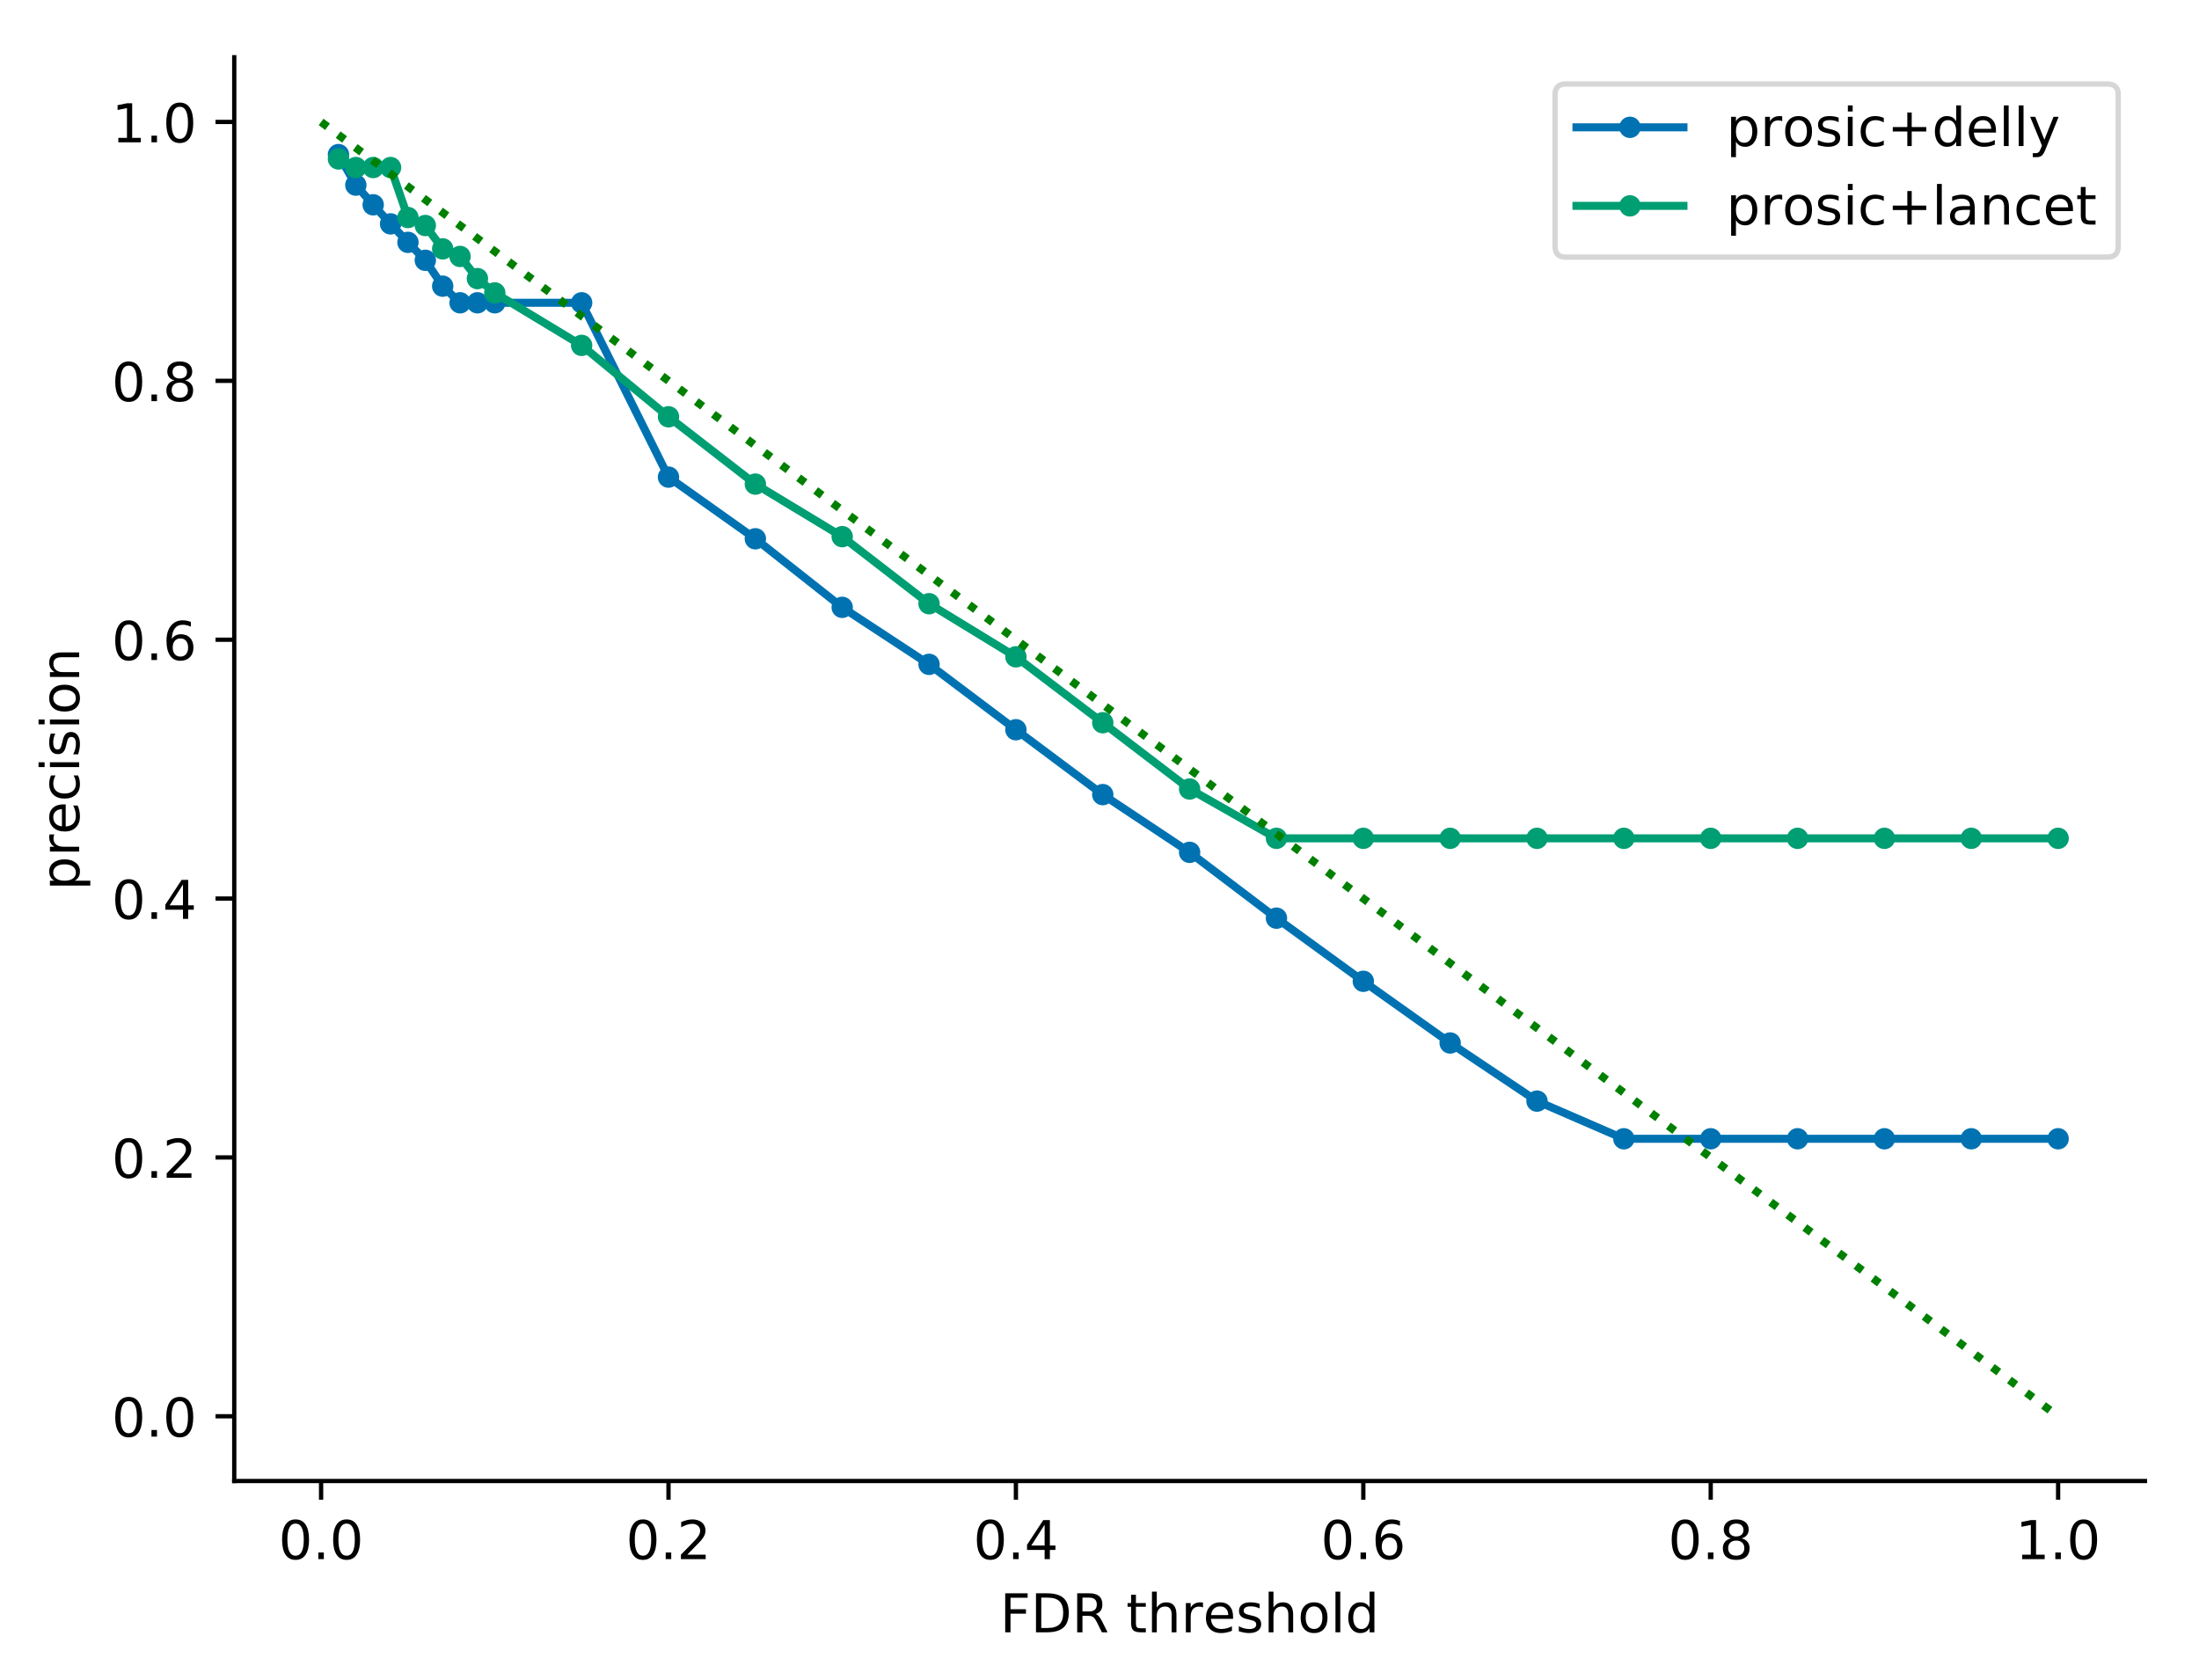
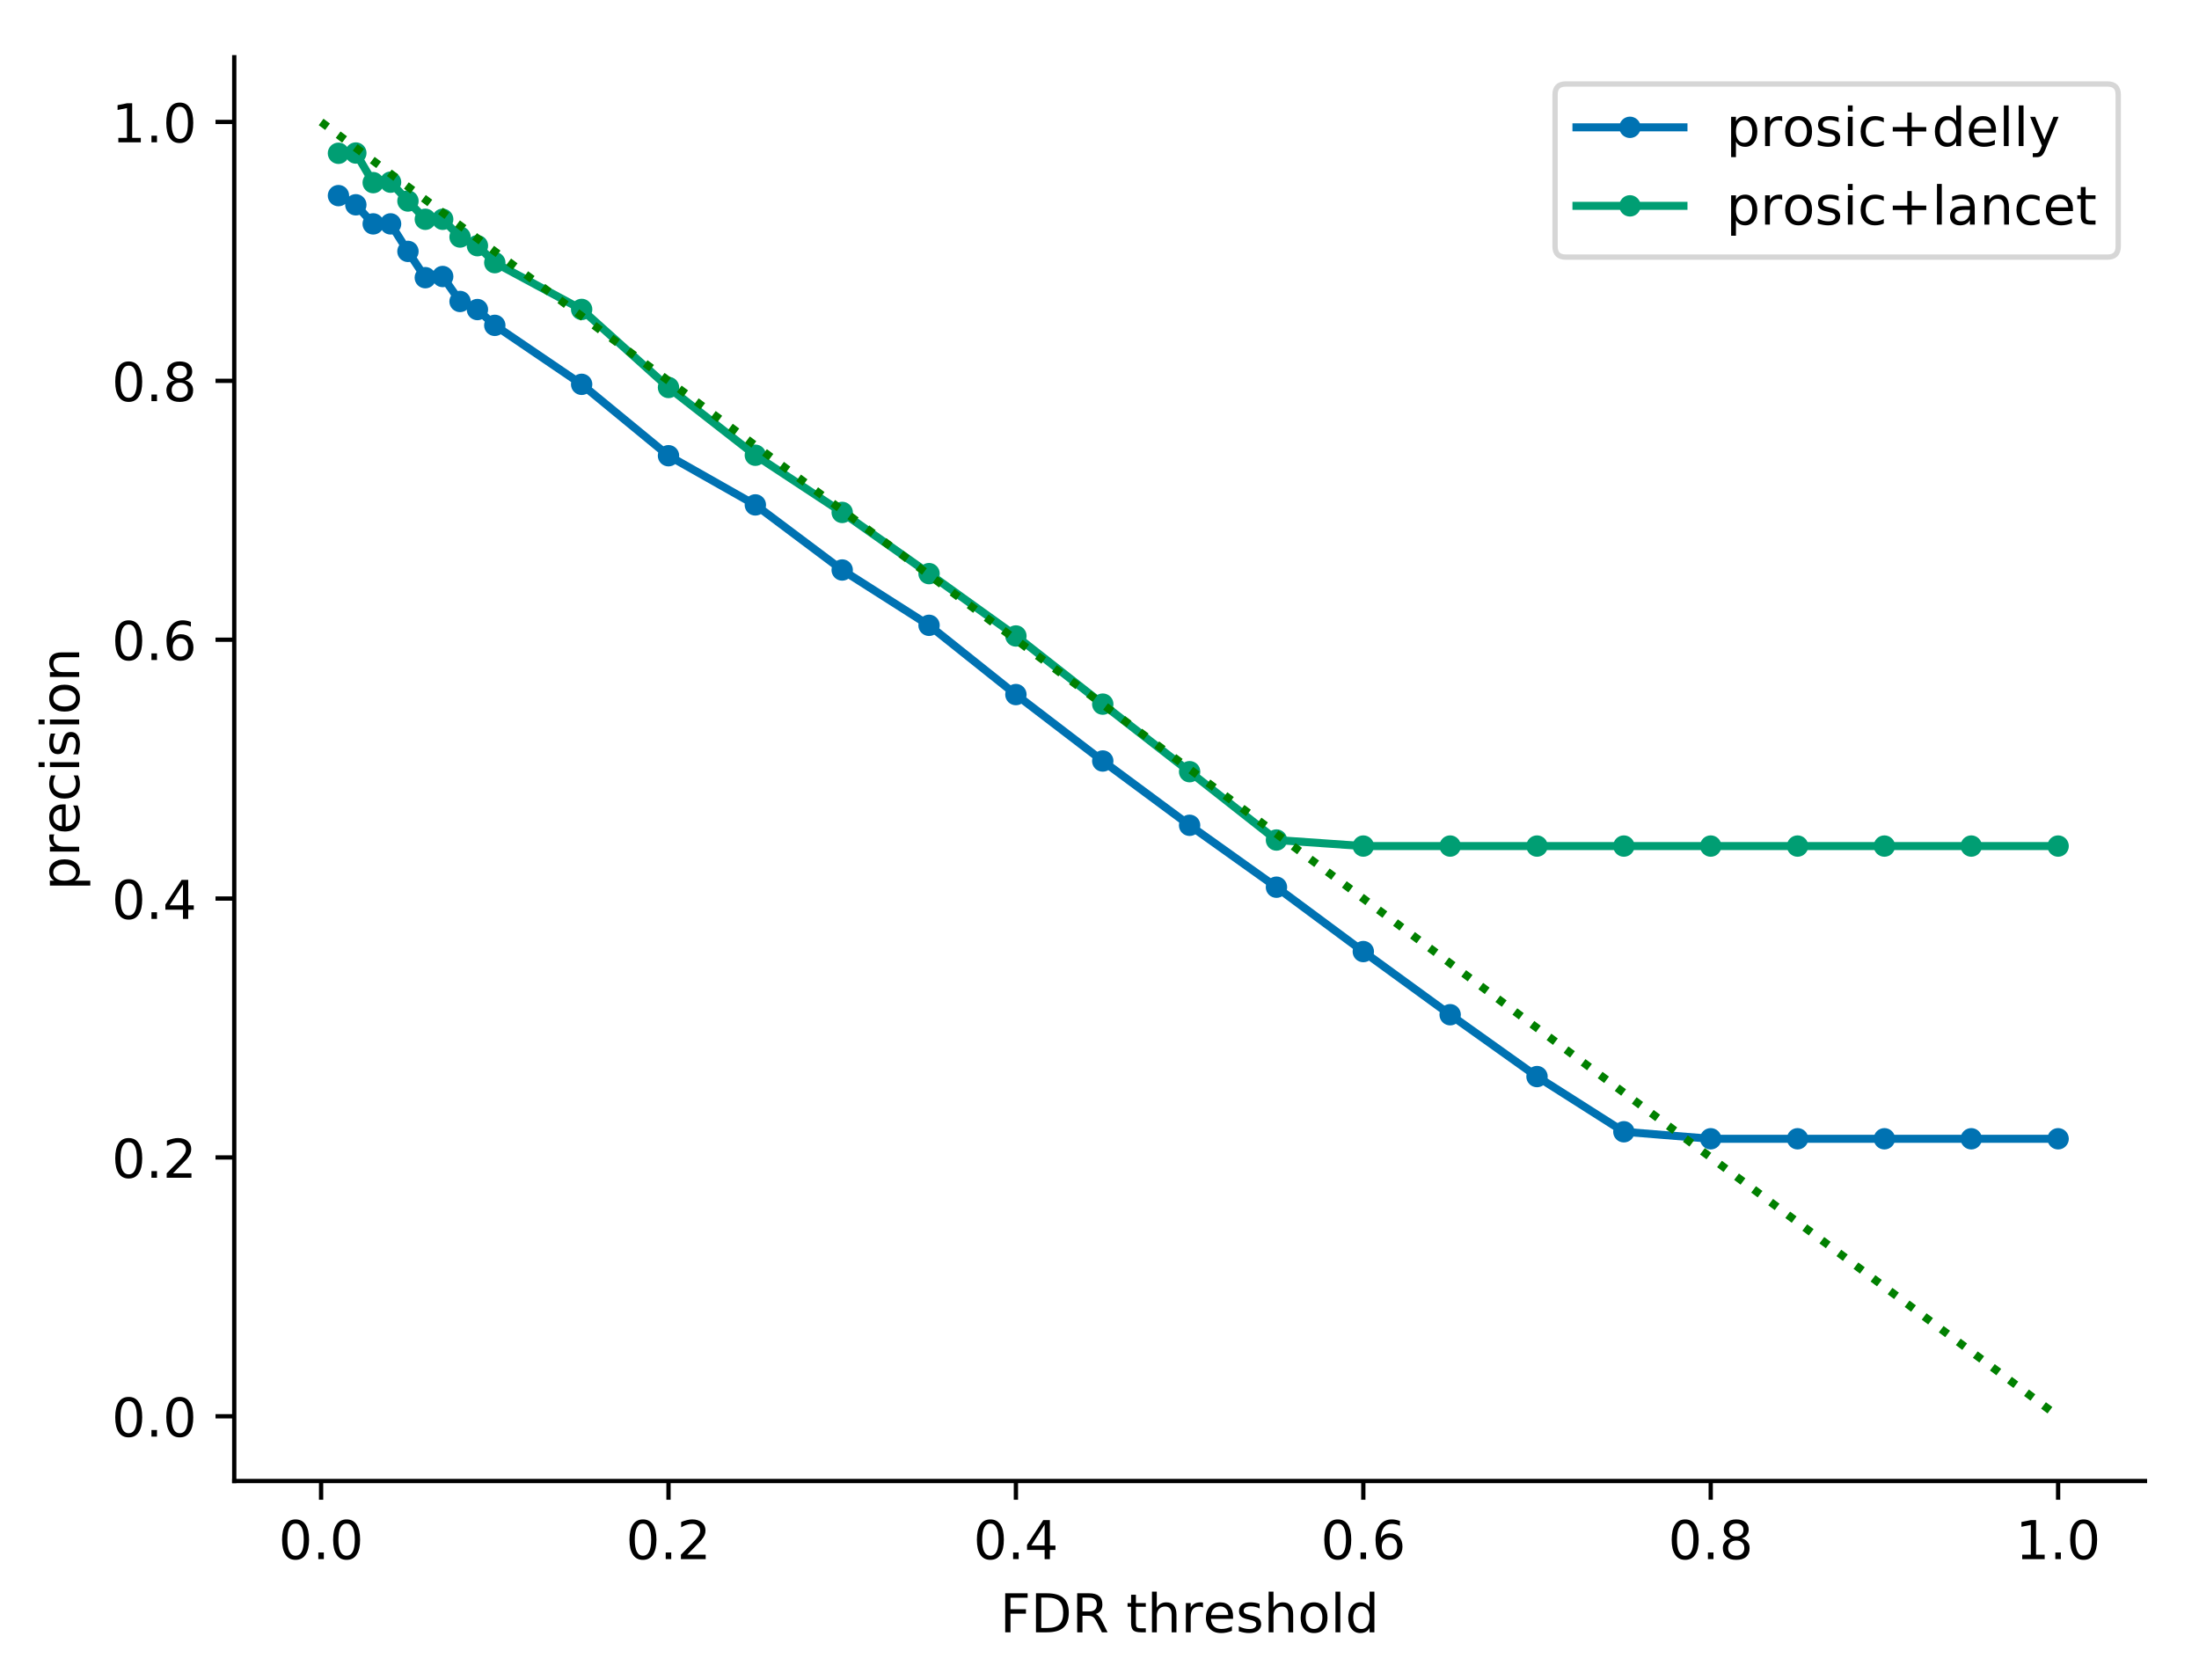
<svg xmlns="http://www.w3.org/2000/svg" xmlns:xlink="http://www.w3.org/1999/xlink" height="314pt" version="1.1" viewBox="0 0 411 314" width="411pt">
  <defs>
    <style type="text/css">
*{stroke-linecap:butt;stroke-linejoin:round;}
  </style>
  </defs>
  <g id="figure_1">
    <g id="patch_1">
      <path d="M 0 314.368  L 411.601 314.368  L 411.601 0  L 0 0  z " style="fill:#ffffff;" />
    </g>
    <g id="axes_1">
      <g id="patch_2">
        <path d="M 43.781 276.812  L 400.901 276.812  L 400.901 10.7  L 43.781 10.7  z " style="fill:#ffffff;" />
      </g>
      <g id="matplotlib.axis_1">
        <g id="xtick_1">
          <g id="line2d_1">
            <defs>
-               <path d="M 0 0  L 0 3.5  " id="mfb38cd2b31" style="stroke:#000000;stroke-width:0.8;" />
-             </defs>
-             <g>
-               <use style="stroke:#000000;stroke-width:0.8;" x="60.014" xlink:href="#mfb38cd2b31" y="276.812" />
+               <path d="M 0 0  L 0 3.5  " id="m75da7b905b" style="stroke:#000000;stroke-width:0.8;" />
+             </defs>
+             <g>
+               <use style="stroke:#000000;stroke-width:0.8;" x="60.014" xlink:href="#m75da7b905b" y="276.812" />
            </g>
          </g>
          <g id="text_1">
            <defs>
              <path d="M 31.781 66.406  Q 24.172 66.406 20.328 58.906  Q 16.5 51.422 16.5 36.375  Q 16.5 21.391 20.328 13.891  Q 24.172 6.391 31.781 6.391  Q 39.453 6.391 43.281 13.891  Q 47.125 21.391 47.125 36.375  Q 47.125 51.422 43.281 58.906  Q 39.453 66.406 31.781 66.406  z M 31.781 74.219  Q 44.047 74.219 50.516 64.516  Q 56.984 54.828 56.984 36.375  Q 56.984 17.969 50.516 8.266  Q 44.047 -1.422 31.781 -1.422  Q 19.531 -1.422 13.062 8.266  Q 6.594 17.969 6.594 36.375  Q 6.594 54.828 13.062 64.516  Q 19.531 74.219 31.781 74.219  z " id="DejaVuSans-30" />
              <path d="M 10.688 12.406  L 21 12.406  L 21 0  L 10.688 0  z " id="DejaVuSans-2e" />
            </defs>
            <g transform="translate(52.06242 291.4104)scale(0.1 -0.1)">
              <use xlink:href="#DejaVuSans-30" />
              <use x="63.623" xlink:href="#DejaVuSans-2e" />
              <use x="95.41" xlink:href="#DejaVuSans-30" />
            </g>
          </g>
        </g>
        <g id="xtick_2">
          <g id="line2d_2">
            <g>
-               <use style="stroke:#000000;stroke-width:0.8;" x="124.945" xlink:href="#mfb38cd2b31" y="276.812" />
+               <use style="stroke:#000000;stroke-width:0.8;" x="124.945" xlink:href="#m75da7b905b" y="276.812" />
            </g>
          </g>
          <g id="text_2">
            <defs>
              <path d="M 19.188 8.297  L 53.609 8.297  L 53.609 0  L 7.328 0  L 7.328 8.297  Q 12.938 14.109 22.625 23.891  Q 32.328 33.688 34.812 36.531  Q 39.547 41.844 41.422 45.531  Q 43.312 49.219 43.312 52.781  Q 43.312 58.594 39.234 62.25  Q 35.156 65.922 28.609 65.922  Q 23.969 65.922 18.812 64.312  Q 13.672 62.703 7.812 59.422  L 7.812 69.391  Q 13.766 71.781 18.938 73  Q 24.125 74.219 28.422 74.219  Q 39.75 74.219 46.484 68.547  Q 53.219 62.891 53.219 53.422  Q 53.219 48.922 51.531 44.891  Q 49.859 40.875 45.406 35.406  Q 44.188 33.984 37.641 27.219  Q 31.109 20.453 19.188 8.297  z " id="DejaVuSans-32" />
            </defs>
            <g transform="translate(116.9933 291.4104)scale(0.1 -0.1)">
              <use xlink:href="#DejaVuSans-30" />
              <use x="63.623" xlink:href="#DejaVuSans-2e" />
              <use x="95.41" xlink:href="#DejaVuSans-32" />
            </g>
          </g>
        </g>
        <g id="xtick_3">
          <g id="line2d_3">
            <g>
-               <use style="stroke:#000000;stroke-width:0.8;" x="189.876" xlink:href="#mfb38cd2b31" y="276.812" />
+               <use style="stroke:#000000;stroke-width:0.8;" x="189.876" xlink:href="#m75da7b905b" y="276.812" />
            </g>
          </g>
          <g id="text_3">
            <defs>
              <path d="M 37.797 64.312  L 12.891 25.391  L 37.797 25.391  z M 35.203 72.906  L 47.609 72.906  L 47.609 25.391  L 58.016 25.391  L 58.016 17.188  L 47.609 17.188  L 47.609 0  L 37.797 0  L 37.797 17.188  L 4.891 17.188  L 4.891 26.703  z " id="DejaVuSans-34" />
            </defs>
            <g transform="translate(181.9242 291.4104)scale(0.1 -0.1)">
              <use xlink:href="#DejaVuSans-30" />
              <use x="63.623" xlink:href="#DejaVuSans-2e" />
              <use x="95.41" xlink:href="#DejaVuSans-34" />
            </g>
          </g>
        </g>
        <g id="xtick_4">
          <g id="line2d_4">
            <g>
-               <use style="stroke:#000000;stroke-width:0.8;" x="254.807" xlink:href="#mfb38cd2b31" y="276.812" />
+               <use style="stroke:#000000;stroke-width:0.8;" x="254.807" xlink:href="#m75da7b905b" y="276.812" />
            </g>
          </g>
          <g id="text_4">
            <defs>
              <path d="M 33.016 40.375  Q 26.375 40.375 22.484 35.828  Q 18.609 31.297 18.609 23.391  Q 18.609 15.531 22.484 10.953  Q 26.375 6.391 33.016 6.391  Q 39.656 6.391 43.531 10.953  Q 47.406 15.531 47.406 23.391  Q 47.406 31.297 43.531 35.828  Q 39.656 40.375 33.016 40.375  z M 52.594 71.297  L 52.594 62.312  Q 48.875 64.062 45.094 64.984  Q 41.312 65.922 37.594 65.922  Q 27.828 65.922 22.672 59.328  Q 17.531 52.734 16.797 39.406  Q 19.672 43.656 24.016 45.922  Q 28.375 48.188 33.594 48.188  Q 44.578 48.188 50.953 41.516  Q 57.328 34.859 57.328 23.391  Q 57.328 12.156 50.688 5.359  Q 44.047 -1.422 33.016 -1.422  Q 20.359 -1.422 13.672 8.266  Q 6.984 17.969 6.984 36.375  Q 6.984 53.656 15.188 63.938  Q 23.391 74.219 37.203 74.219  Q 40.922 74.219 44.703 73.484  Q 48.484 72.75 52.594 71.297  z " id="DejaVuSans-36" />
            </defs>
            <g transform="translate(246.8551 291.4104)scale(0.1 -0.1)">
              <use xlink:href="#DejaVuSans-30" />
              <use x="63.623" xlink:href="#DejaVuSans-2e" />
              <use x="95.41" xlink:href="#DejaVuSans-36" />
            </g>
          </g>
        </g>
        <g id="xtick_5">
          <g id="line2d_5">
            <g>
-               <use style="stroke:#000000;stroke-width:0.8;" x="319.738" xlink:href="#mfb38cd2b31" y="276.812" />
+               <use style="stroke:#000000;stroke-width:0.8;" x="319.738" xlink:href="#m75da7b905b" y="276.812" />
            </g>
          </g>
          <g id="text_5">
            <defs>
              <path d="M 31.781 34.625  Q 24.75 34.625 20.719 30.859  Q 16.703 27.094 16.703 20.516  Q 16.703 13.922 20.719 10.156  Q 24.75 6.391 31.781 6.391  Q 38.812 6.391 42.859 10.172  Q 46.922 13.969 46.922 20.516  Q 46.922 27.094 42.891 30.859  Q 38.875 34.625 31.781 34.625  z M 21.922 38.812  Q 15.578 40.375 12.031 44.719  Q 8.5 49.078 8.5 55.328  Q 8.5 64.062 14.719 69.141  Q 20.953 74.219 31.781 74.219  Q 42.672 74.219 48.875 69.141  Q 55.078 64.062 55.078 55.328  Q 55.078 49.078 51.531 44.719  Q 48 40.375 41.703 38.812  Q 48.828 37.156 52.797 32.312  Q 56.781 27.484 56.781 20.516  Q 56.781 9.906 50.312 4.234  Q 43.844 -1.422 31.781 -1.422  Q 19.734 -1.422 13.25 4.234  Q 6.781 9.906 6.781 20.516  Q 6.781 27.484 10.781 32.312  Q 14.797 37.156 21.922 38.812  z M 18.312 54.391  Q 18.312 48.734 21.844 45.562  Q 25.391 42.391 31.781 42.391  Q 38.141 42.391 41.719 45.562  Q 45.312 48.734 45.312 54.391  Q 45.312 60.062 41.719 63.234  Q 38.141 66.406 31.781 66.406  Q 25.391 66.406 21.844 63.234  Q 18.312 60.062 18.312 54.391  z " id="DejaVuSans-38" />
            </defs>
            <g transform="translate(311.7861 291.4104)scale(0.1 -0.1)">
              <use xlink:href="#DejaVuSans-30" />
              <use x="63.623" xlink:href="#DejaVuSans-2e" />
              <use x="95.41" xlink:href="#DejaVuSans-38" />
            </g>
          </g>
        </g>
        <g id="xtick_6">
          <g id="line2d_6">
            <g>
-               <use style="stroke:#000000;stroke-width:0.8;" x="384.669" xlink:href="#mfb38cd2b31" y="276.812" />
+               <use style="stroke:#000000;stroke-width:0.8;" x="384.669" xlink:href="#m75da7b905b" y="276.812" />
            </g>
          </g>
          <g id="text_6">
            <defs>
              <path d="M 12.406 8.297  L 28.516 8.297  L 28.516 63.922  L 10.984 60.406  L 10.984 69.391  L 28.422 72.906  L 38.281 72.906  L 38.281 8.297  L 54.391 8.297  L 54.391 0  L 12.406 0  z " id="DejaVuSans-31" />
            </defs>
            <g transform="translate(376.717 291.4104)scale(0.1 -0.1)">
              <use xlink:href="#DejaVuSans-31" />
              <use x="63.623" xlink:href="#DejaVuSans-2e" />
              <use x="95.41" xlink:href="#DejaVuSans-30" />
            </g>
          </g>
        </g>
        <g id="text_7">
          <defs>
            <path d="M 9.812 72.906  L 51.703 72.906  L 51.703 64.594  L 19.672 64.594  L 19.672 43.109  L 48.578 43.109  L 48.578 34.812  L 19.672 34.812  L 19.672 0  L 9.812 0  z " id="DejaVuSans-46" />
            <path d="M 19.672 64.797  L 19.672 8.109  L 31.594 8.109  Q 46.688 8.109 53.688 14.938  Q 60.688 21.781 60.688 36.531  Q 60.688 51.172 53.688 57.984  Q 46.688 64.797 31.594 64.797  z M 9.812 72.906  L 30.078 72.906  Q 51.266 72.906 61.172 64.094  Q 71.094 55.281 71.094 36.531  Q 71.094 17.672 61.125 8.828  Q 51.172 0 30.078 0  L 9.812 0  z " id="DejaVuSans-44" />
            <path d="M 44.391 34.188  Q 47.562 33.109 50.562 29.594  Q 53.562 26.078 56.594 19.922  L 66.609 0  L 56 0  L 46.688 18.703  Q 43.062 26.031 39.672 28.422  Q 36.281 30.812 30.422 30.812  L 19.672 30.812  L 19.672 0  L 9.812 0  L 9.812 72.906  L 32.078 72.906  Q 44.578 72.906 50.734 67.672  Q 56.891 62.453 56.891 51.906  Q 56.891 45.016 53.688 40.469  Q 50.484 35.938 44.391 34.188  z M 19.672 64.797  L 19.672 38.922  L 32.078 38.922  Q 39.203 38.922 42.844 42.219  Q 46.484 45.516 46.484 51.906  Q 46.484 58.297 42.844 61.547  Q 39.203 64.797 32.078 64.797  z " id="DejaVuSans-52" />
            <path id="DejaVuSans-20" />
            <path d="M 18.312 70.219  L 18.312 54.688  L 36.812 54.688  L 36.812 47.703  L 18.312 47.703  L 18.312 18.016  Q 18.312 11.328 20.141 9.422  Q 21.969 7.516 27.594 7.516  L 36.812 7.516  L 36.812 0  L 27.594 0  Q 17.188 0 13.234 3.875  Q 9.281 7.766 9.281 18.016  L 9.281 47.703  L 2.688 47.703  L 2.688 54.688  L 9.281 54.688  L 9.281 70.219  z " id="DejaVuSans-74" />
            <path d="M 54.891 33.016  L 54.891 0  L 45.906 0  L 45.906 32.719  Q 45.906 40.484 42.875 44.328  Q 39.844 48.188 33.797 48.188  Q 26.516 48.188 22.312 43.547  Q 18.109 38.922 18.109 30.906  L 18.109 0  L 9.078 0  L 9.078 75.984  L 18.109 75.984  L 18.109 46.188  Q 21.344 51.125 25.703 53.562  Q 30.078 56 35.797 56  Q 45.219 56 50.047 50.172  Q 54.891 44.344 54.891 33.016  z " id="DejaVuSans-68" />
            <path d="M 41.109 46.297  Q 39.594 47.172 37.812 47.578  Q 36.031 48 33.891 48  Q 26.266 48 22.188 43.047  Q 18.109 38.094 18.109 28.812  L 18.109 0  L 9.078 0  L 9.078 54.688  L 18.109 54.688  L 18.109 46.188  Q 20.953 51.172 25.484 53.578  Q 30.031 56 36.531 56  Q 37.453 56 38.578 55.875  Q 39.703 55.766 41.062 55.516  z " id="DejaVuSans-72" />
            <path d="M 56.203 29.594  L 56.203 25.203  L 14.891 25.203  Q 15.484 15.922 20.484 11.062  Q 25.484 6.203 34.422 6.203  Q 39.594 6.203 44.453 7.469  Q 49.312 8.734 54.109 11.281  L 54.109 2.781  Q 49.266 0.734 44.188 -0.344  Q 39.109 -1.422 33.891 -1.422  Q 20.797 -1.422 13.156 6.188  Q 5.516 13.812 5.516 26.812  Q 5.516 40.234 12.766 48.109  Q 20.016 56 32.328 56  Q 43.359 56 49.781 48.891  Q 56.203 41.797 56.203 29.594  z M 47.219 32.234  Q 47.125 39.594 43.094 43.984  Q 39.062 48.391 32.422 48.391  Q 24.906 48.391 20.391 44.141  Q 15.875 39.891 15.188 32.172  z " id="DejaVuSans-65" />
            <path d="M 44.281 53.078  L 44.281 44.578  Q 40.484 46.531 36.375 47.5  Q 32.281 48.484 27.875 48.484  Q 21.188 48.484 17.844 46.438  Q 14.5 44.391 14.5 40.281  Q 14.5 37.156 16.891 35.375  Q 19.281 33.594 26.516 31.984  L 29.594 31.297  Q 39.156 29.25 43.188 25.516  Q 47.219 21.781 47.219 15.094  Q 47.219 7.469 41.188 3.016  Q 35.156 -1.422 24.609 -1.422  Q 20.219 -1.422 15.453 -0.562  Q 10.688 0.297 5.422 2  L 5.422 11.281  Q 10.406 8.688 15.234 7.391  Q 20.062 6.109 24.812 6.109  Q 31.156 6.109 34.562 8.281  Q 37.984 10.453 37.984 14.406  Q 37.984 18.062 35.516 20.016  Q 33.062 21.969 24.703 23.781  L 21.578 24.516  Q 13.234 26.266 9.516 29.906  Q 5.812 33.547 5.812 39.891  Q 5.812 47.609 11.281 51.797  Q 16.75 56 26.812 56  Q 31.781 56 36.172 55.266  Q 40.578 54.547 44.281 53.078  z " id="DejaVuSans-73" />
            <path d="M 30.609 48.391  Q 23.391 48.391 19.188 42.75  Q 14.984 37.109 14.984 27.297  Q 14.984 17.484 19.156 11.844  Q 23.344 6.203 30.609 6.203  Q 37.797 6.203 41.984 11.859  Q 46.188 17.531 46.188 27.297  Q 46.188 37.016 41.984 42.703  Q 37.797 48.391 30.609 48.391  z M 30.609 56  Q 42.328 56 49.016 48.375  Q 55.719 40.766 55.719 27.297  Q 55.719 13.875 49.016 6.219  Q 42.328 -1.422 30.609 -1.422  Q 18.844 -1.422 12.172 6.219  Q 5.516 13.875 5.516 27.297  Q 5.516 40.766 12.172 48.375  Q 18.844 56 30.609 56  z " id="DejaVuSans-6f" />
            <path d="M 9.422 75.984  L 18.406 75.984  L 18.406 0  L 9.422 0  z " id="DejaVuSans-6c" />
            <path d="M 45.406 46.391  L 45.406 75.984  L 54.391 75.984  L 54.391 0  L 45.406 0  L 45.406 8.203  Q 42.578 3.328 38.25 0.953  Q 33.938 -1.422 27.875 -1.422  Q 17.969 -1.422 11.734 6.484  Q 5.516 14.406 5.516 27.297  Q 5.516 40.188 11.734 48.094  Q 17.969 56 27.875 56  Q 33.938 56 38.25 53.625  Q 42.578 51.266 45.406 46.391  z M 14.797 27.297  Q 14.797 17.391 18.875 11.75  Q 22.953 6.109 30.078 6.109  Q 37.203 6.109 41.297 11.75  Q 45.406 17.391 45.406 27.297  Q 45.406 37.203 41.297 42.844  Q 37.203 48.484 30.078 48.484  Q 22.953 48.484 18.875 42.844  Q 14.797 37.203 14.797 27.297  z " id="DejaVuSans-64" />
          </defs>
          <g transform="translate(186.8967 305.0886)scale(0.1 -0.1)">
            <use xlink:href="#DejaVuSans-46" />
            <use x="57.52" xlink:href="#DejaVuSans-44" />
            <use x="134.521" xlink:href="#DejaVuSans-52" />
            <use x="204.004" xlink:href="#DejaVuSans-20" />
            <use x="235.791" xlink:href="#DejaVuSans-74" />
            <use x="275" xlink:href="#DejaVuSans-68" />
            <use x="338.379" xlink:href="#DejaVuSans-72" />
            <use x="379.461" xlink:href="#DejaVuSans-65" />
            <use x="440.984" xlink:href="#DejaVuSans-73" />
            <use x="493.084" xlink:href="#DejaVuSans-68" />
            <use x="556.463" xlink:href="#DejaVuSans-6f" />
            <use x="617.645" xlink:href="#DejaVuSans-6c" />
            <use x="645.428" xlink:href="#DejaVuSans-64" />
          </g>
        </g>
      </g>
      <g id="matplotlib.axis_2">
        <g id="ytick_1">
          <g id="line2d_7">
            <defs>
-               <path d="M 0 0  L -3.5 0  " id="mf3d70173a3" style="stroke:#000000;stroke-width:0.8;" />
-             </defs>
-             <g>
-               <use style="stroke:#000000;stroke-width:0.8;" x="43.781" xlink:href="#mf3d70173a3" y="264.716" />
+               <path d="M 0 0  L -3.5 0  " id="mc4e5f05655" style="stroke:#000000;stroke-width:0.8;" />
+             </defs>
+             <g>
+               <use style="stroke:#000000;stroke-width:0.8;" x="43.781" xlink:href="#mc4e5f05655" y="264.716" />
            </g>
          </g>
          <g id="text_8">
            <g transform="translate(20.87813 268.5152)scale(0.1 -0.1)">
              <use xlink:href="#DejaVuSans-30" />
              <use x="63.623" xlink:href="#DejaVuSans-2e" />
              <use x="95.41" xlink:href="#DejaVuSans-30" />
            </g>
          </g>
        </g>
        <g id="ytick_2">
          <g id="line2d_8">
            <g>
-               <use style="stroke:#000000;stroke-width:0.8;" x="43.781" xlink:href="#mf3d70173a3" y="216.332" />
+               <use style="stroke:#000000;stroke-width:0.8;" x="43.781" xlink:href="#mc4e5f05655" y="216.332" />
            </g>
          </g>
          <g id="text_9">
            <g transform="translate(20.87813 220.1312)scale(0.1 -0.1)">
              <use xlink:href="#DejaVuSans-30" />
              <use x="63.623" xlink:href="#DejaVuSans-2e" />
              <use x="95.41" xlink:href="#DejaVuSans-32" />
            </g>
          </g>
        </g>
        <g id="ytick_3">
          <g id="line2d_9">
            <g>
-               <use style="stroke:#000000;stroke-width:0.8;" x="43.781" xlink:href="#mf3d70173a3" y="167.948" />
+               <use style="stroke:#000000;stroke-width:0.8;" x="43.781" xlink:href="#mc4e5f05655" y="167.948" />
            </g>
          </g>
          <g id="text_10">
            <g transform="translate(20.87813 171.7472)scale(0.1 -0.1)">
              <use xlink:href="#DejaVuSans-30" />
              <use x="63.623" xlink:href="#DejaVuSans-2e" />
              <use x="95.41" xlink:href="#DejaVuSans-34" />
            </g>
          </g>
        </g>
        <g id="ytick_4">
          <g id="line2d_10">
            <g>
-               <use style="stroke:#000000;stroke-width:0.8;" x="43.781" xlink:href="#mf3d70173a3" y="119.564" />
+               <use style="stroke:#000000;stroke-width:0.8;" x="43.781" xlink:href="#mc4e5f05655" y="119.564" />
            </g>
          </g>
          <g id="text_11">
            <g transform="translate(20.87813 123.3632)scale(0.1 -0.1)">
              <use xlink:href="#DejaVuSans-30" />
              <use x="63.623" xlink:href="#DejaVuSans-2e" />
              <use x="95.41" xlink:href="#DejaVuSans-36" />
            </g>
          </g>
        </g>
        <g id="ytick_5">
          <g id="line2d_11">
            <g>
-               <use style="stroke:#000000;stroke-width:0.8;" x="43.781" xlink:href="#mf3d70173a3" y="71.18" />
+               <use style="stroke:#000000;stroke-width:0.8;" x="43.781" xlink:href="#mc4e5f05655" y="71.18" />
            </g>
          </g>
          <g id="text_12">
            <g transform="translate(20.87813 74.97922)scale(0.1 -0.1)">
              <use xlink:href="#DejaVuSans-30" />
              <use x="63.623" xlink:href="#DejaVuSans-2e" />
              <use x="95.41" xlink:href="#DejaVuSans-38" />
            </g>
          </g>
        </g>
        <g id="ytick_6">
          <g id="line2d_12">
            <g>
-               <use style="stroke:#000000;stroke-width:0.8;" x="43.781" xlink:href="#mf3d70173a3" y="22.796" />
+               <use style="stroke:#000000;stroke-width:0.8;" x="43.781" xlink:href="#mc4e5f05655" y="22.796" />
            </g>
          </g>
          <g id="text_13">
            <g transform="translate(20.87813 26.59522)scale(0.1 -0.1)">
              <use xlink:href="#DejaVuSans-31" />
              <use x="63.623" xlink:href="#DejaVuSans-2e" />
              <use x="95.41" xlink:href="#DejaVuSans-30" />
            </g>
          </g>
        </g>
        <g id="text_14">
          <defs>
            <path d="M 18.109 8.203  L 18.109 -20.797  L 9.078 -20.797  L 9.078 54.688  L 18.109 54.688  L 18.109 46.391  Q 20.953 51.266 25.266 53.625  Q 29.594 56 35.594 56  Q 45.562 56 51.781 48.094  Q 58.016 40.188 58.016 27.297  Q 58.016 14.406 51.781 6.484  Q 45.562 -1.422 35.594 -1.422  Q 29.594 -1.422 25.266 0.953  Q 20.953 3.328 18.109 8.203  z M 48.688 27.297  Q 48.688 37.203 44.609 42.844  Q 40.531 48.484 33.406 48.484  Q 26.266 48.484 22.188 42.844  Q 18.109 37.203 18.109 27.297  Q 18.109 17.391 22.188 11.75  Q 26.266 6.109 33.406 6.109  Q 40.531 6.109 44.609 11.75  Q 48.688 17.391 48.688 27.297  z " id="DejaVuSans-70" />
            <path d="M 48.781 52.594  L 48.781 44.188  Q 44.969 46.297 41.141 47.344  Q 37.312 48.391 33.406 48.391  Q 24.656 48.391 19.812 42.844  Q 14.984 37.312 14.984 27.297  Q 14.984 17.281 19.812 11.734  Q 24.656 6.203 33.406 6.203  Q 37.312 6.203 41.141 7.25  Q 44.969 8.297 48.781 10.406  L 48.781 2.094  Q 45.016 0.344 40.984 -0.531  Q 36.969 -1.422 32.422 -1.422  Q 20.062 -1.422 12.781 6.344  Q 5.516 14.109 5.516 27.297  Q 5.516 40.672 12.859 48.328  Q 20.219 56 33.016 56  Q 37.156 56 41.109 55.141  Q 45.062 54.297 48.781 52.594  z " id="DejaVuSans-63" />
            <path d="M 9.422 54.688  L 18.406 54.688  L 18.406 0  L 9.422 0  z M 9.422 75.984  L 18.406 75.984  L 18.406 64.594  L 9.422 64.594  z " id="DejaVuSans-69" />
            <path d="M 54.891 33.016  L 54.891 0  L 45.906 0  L 45.906 32.719  Q 45.906 40.484 42.875 44.328  Q 39.844 48.188 33.797 48.188  Q 26.516 48.188 22.312 43.547  Q 18.109 38.922 18.109 30.906  L 18.109 0  L 9.078 0  L 9.078 54.688  L 18.109 54.688  L 18.109 46.188  Q 21.344 51.125 25.703 53.562  Q 30.078 56 35.797 56  Q 45.219 56 50.047 50.172  Q 54.891 44.344 54.891 33.016  z " id="DejaVuSans-6e" />
          </defs>
          <g transform="translate(14.79844 166.4208)rotate(-90)scale(0.1 -0.1)">
            <use xlink:href="#DejaVuSans-70" />
            <use x="63.477" xlink:href="#DejaVuSans-72" />
            <use x="104.559" xlink:href="#DejaVuSans-65" />
            <use x="166.082" xlink:href="#DejaVuSans-63" />
            <use x="221.062" xlink:href="#DejaVuSans-69" />
            <use x="248.846" xlink:href="#DejaVuSans-73" />
            <use x="300.945" xlink:href="#DejaVuSans-69" />
            <use x="328.729" xlink:href="#DejaVuSans-6f" />
            <use x="389.91" xlink:href="#DejaVuSans-6e" />
          </g>
        </g>
      </g>
      <g id="line2d_13">
-         <path clip-path="url(#p215ff1e661)" d="M 63.261 28.895  L 66.507 34.597  L 69.754 38.279  L 73 41.845  L 76.247 45.3  L 79.493 48.65  L 82.74 53.487  L 85.986 56.594  L 89.233 56.594  L 92.479 56.594  L 108.712 56.594  L 124.945 89.176  L 141.178 100.702  L 157.41 113.516  L 173.643 124.172  L 189.876 136.393  L 206.109 148.518  L 222.341 159.308  L 238.574 171.611  L 254.807 183.41  L 271.039 194.942  L 287.272 205.805  L 303.505 212.846  L 319.738 212.846  L 335.97 212.846  L 352.203 212.846  L 368.436 212.846  L 384.669 212.846  " style="fill:none;stroke:#0072b2;stroke-linecap:square;stroke-width:1.5;" />
+         <path clip-path="url(#p1fd92eb1e0)" d="M 63.261 36.564  L 66.507 38.279  L 69.754 41.845  L 73 41.845  L 76.247 46.988  L 79.493 51.899  L 82.74 51.682  L 85.986 56.347  L 89.233 57.857  L 92.479 60.812  L 108.712 71.834  L 124.945 85.178  L 141.178 94.37  L 157.41 106.538  L 173.643 116.876  L 189.876 129.821  L 206.109 142.238  L 222.341 154.254  L 238.574 165.823  L 254.807 177.855  L 271.039 189.659  L 287.272 201.219  L 303.505 211.537  L 319.738 212.846  L 335.97 212.846  L 352.203 212.846  L 368.436 212.846  L 384.669 212.846  " style="fill:none;stroke:#0072b2;stroke-linecap:square;stroke-width:1.5;" />
        <defs>
-           <path d="M 0 1.5  C 0.398 1.5 0.779 1.342 1.061 1.061  C 1.342 0.779 1.5 0.398 1.5 0  C 1.5 -0.398 1.342 -0.779 1.061 -1.061  C 0.779 -1.342 0.398 -1.5 0 -1.5  C -0.398 -1.5 -0.779 -1.342 -1.061 -1.061  C -1.342 -0.779 -1.5 -0.398 -1.5 0  C -1.5 0.398 -1.342 0.779 -1.061 1.061  C -0.779 1.342 -0.398 1.5 0 1.5  z " id="m3184503b8e" style="stroke:#0072b2;" />
+           <path d="M 0 1.5  C 0.398 1.5 0.779 1.342 1.061 1.061  C 1.342 0.779 1.5 0.398 1.5 0  C 1.5 -0.398 1.342 -0.779 1.061 -1.061  C 0.779 -1.342 0.398 -1.5 0 -1.5  C -0.398 -1.5 -0.779 -1.342 -1.061 -1.061  C -1.342 -0.779 -1.5 -0.398 -1.5 0  C -1.5 0.398 -1.342 0.779 -1.061 1.061  C -0.779 1.342 -0.398 1.5 0 1.5  z " id="m1233c44806" style="stroke:#0072b2;" />
        </defs>
-         <g clip-path="url(#p215ff1e661)">
-           <use style="fill:#0072b2;stroke:#0072b2;" x="63.261" xlink:href="#m3184503b8e" y="28.895" />
-           <use style="fill:#0072b2;stroke:#0072b2;" x="66.507" xlink:href="#m3184503b8e" y="34.597" />
-           <use style="fill:#0072b2;stroke:#0072b2;" x="69.754" xlink:href="#m3184503b8e" y="38.279" />
-           <use style="fill:#0072b2;stroke:#0072b2;" x="73" xlink:href="#m3184503b8e" y="41.845" />
-           <use style="fill:#0072b2;stroke:#0072b2;" x="76.247" xlink:href="#m3184503b8e" y="45.3" />
-           <use style="fill:#0072b2;stroke:#0072b2;" x="79.493" xlink:href="#m3184503b8e" y="48.65" />
-           <use style="fill:#0072b2;stroke:#0072b2;" x="82.74" xlink:href="#m3184503b8e" y="53.487" />
-           <use style="fill:#0072b2;stroke:#0072b2;" x="85.986" xlink:href="#m3184503b8e" y="56.594" />
-           <use style="fill:#0072b2;stroke:#0072b2;" x="89.233" xlink:href="#m3184503b8e" y="56.594" />
-           <use style="fill:#0072b2;stroke:#0072b2;" x="92.479" xlink:href="#m3184503b8e" y="56.594" />
-           <use style="fill:#0072b2;stroke:#0072b2;" x="108.712" xlink:href="#m3184503b8e" y="56.594" />
-           <use style="fill:#0072b2;stroke:#0072b2;" x="124.945" xlink:href="#m3184503b8e" y="89.176" />
-           <use style="fill:#0072b2;stroke:#0072b2;" x="141.178" xlink:href="#m3184503b8e" y="100.702" />
-           <use style="fill:#0072b2;stroke:#0072b2;" x="157.41" xlink:href="#m3184503b8e" y="113.516" />
-           <use style="fill:#0072b2;stroke:#0072b2;" x="173.643" xlink:href="#m3184503b8e" y="124.172" />
-           <use style="fill:#0072b2;stroke:#0072b2;" x="189.876" xlink:href="#m3184503b8e" y="136.393" />
-           <use style="fill:#0072b2;stroke:#0072b2;" x="206.109" xlink:href="#m3184503b8e" y="148.518" />
-           <use style="fill:#0072b2;stroke:#0072b2;" x="222.341" xlink:href="#m3184503b8e" y="159.308" />
-           <use style="fill:#0072b2;stroke:#0072b2;" x="238.574" xlink:href="#m3184503b8e" y="171.611" />
-           <use style="fill:#0072b2;stroke:#0072b2;" x="254.807" xlink:href="#m3184503b8e" y="183.41" />
-           <use style="fill:#0072b2;stroke:#0072b2;" x="271.039" xlink:href="#m3184503b8e" y="194.942" />
-           <use style="fill:#0072b2;stroke:#0072b2;" x="287.272" xlink:href="#m3184503b8e" y="205.805" />
-           <use style="fill:#0072b2;stroke:#0072b2;" x="303.505" xlink:href="#m3184503b8e" y="212.846" />
-           <use style="fill:#0072b2;stroke:#0072b2;" x="319.738" xlink:href="#m3184503b8e" y="212.846" />
-           <use style="fill:#0072b2;stroke:#0072b2;" x="335.97" xlink:href="#m3184503b8e" y="212.846" />
-           <use style="fill:#0072b2;stroke:#0072b2;" x="352.203" xlink:href="#m3184503b8e" y="212.846" />
-           <use style="fill:#0072b2;stroke:#0072b2;" x="368.436" xlink:href="#m3184503b8e" y="212.846" />
-           <use style="fill:#0072b2;stroke:#0072b2;" x="384.669" xlink:href="#m3184503b8e" y="212.846" />
+         <g clip-path="url(#p1fd92eb1e0)">
+           <use style="fill:#0072b2;stroke:#0072b2;" x="63.261" xlink:href="#m1233c44806" y="36.564" />
+           <use style="fill:#0072b2;stroke:#0072b2;" x="66.507" xlink:href="#m1233c44806" y="38.279" />
+           <use style="fill:#0072b2;stroke:#0072b2;" x="69.754" xlink:href="#m1233c44806" y="41.845" />
+           <use style="fill:#0072b2;stroke:#0072b2;" x="73" xlink:href="#m1233c44806" y="41.845" />
+           <use style="fill:#0072b2;stroke:#0072b2;" x="76.247" xlink:href="#m1233c44806" y="46.988" />
+           <use style="fill:#0072b2;stroke:#0072b2;" x="79.493" xlink:href="#m1233c44806" y="51.899" />
+           <use style="fill:#0072b2;stroke:#0072b2;" x="82.74" xlink:href="#m1233c44806" y="51.682" />
+           <use style="fill:#0072b2;stroke:#0072b2;" x="85.986" xlink:href="#m1233c44806" y="56.347" />
+           <use style="fill:#0072b2;stroke:#0072b2;" x="89.233" xlink:href="#m1233c44806" y="57.857" />
+           <use style="fill:#0072b2;stroke:#0072b2;" x="92.479" xlink:href="#m1233c44806" y="60.812" />
+           <use style="fill:#0072b2;stroke:#0072b2;" x="108.712" xlink:href="#m1233c44806" y="71.834" />
+           <use style="fill:#0072b2;stroke:#0072b2;" x="124.945" xlink:href="#m1233c44806" y="85.178" />
+           <use style="fill:#0072b2;stroke:#0072b2;" x="141.178" xlink:href="#m1233c44806" y="94.37" />
+           <use style="fill:#0072b2;stroke:#0072b2;" x="157.41" xlink:href="#m1233c44806" y="106.538" />
+           <use style="fill:#0072b2;stroke:#0072b2;" x="173.643" xlink:href="#m1233c44806" y="116.876" />
+           <use style="fill:#0072b2;stroke:#0072b2;" x="189.876" xlink:href="#m1233c44806" y="129.821" />
+           <use style="fill:#0072b2;stroke:#0072b2;" x="206.109" xlink:href="#m1233c44806" y="142.238" />
+           <use style="fill:#0072b2;stroke:#0072b2;" x="222.341" xlink:href="#m1233c44806" y="154.254" />
+           <use style="fill:#0072b2;stroke:#0072b2;" x="238.574" xlink:href="#m1233c44806" y="165.823" />
+           <use style="fill:#0072b2;stroke:#0072b2;" x="254.807" xlink:href="#m1233c44806" y="177.855" />
+           <use style="fill:#0072b2;stroke:#0072b2;" x="271.039" xlink:href="#m1233c44806" y="189.659" />
+           <use style="fill:#0072b2;stroke:#0072b2;" x="287.272" xlink:href="#m1233c44806" y="201.219" />
+           <use style="fill:#0072b2;stroke:#0072b2;" x="303.505" xlink:href="#m1233c44806" y="211.537" />
+           <use style="fill:#0072b2;stroke:#0072b2;" x="319.738" xlink:href="#m1233c44806" y="212.846" />
+           <use style="fill:#0072b2;stroke:#0072b2;" x="335.97" xlink:href="#m1233c44806" y="212.846" />
+           <use style="fill:#0072b2;stroke:#0072b2;" x="352.203" xlink:href="#m1233c44806" y="212.846" />
+           <use style="fill:#0072b2;stroke:#0072b2;" x="368.436" xlink:href="#m1233c44806" y="212.846" />
+           <use style="fill:#0072b2;stroke:#0072b2;" x="384.669" xlink:href="#m1233c44806" y="212.846" />
        </g>
      </g>
      <g id="line2d_14">
-         <path clip-path="url(#p215ff1e661)" d="M 63.261 29.708  L 66.507 31.314  L 69.754 31.314  L 73 31.314  L 76.247 40.656  L 79.493 42.15  L 82.74 46.514  L 85.986 47.931  L 89.233 52.073  L 92.479 54.748  L 108.712 64.556  L 124.945 77.9  L 141.178 90.483  L 157.41 100.304  L 173.643 112.838  L 189.876 122.763  L 206.109 135.083  L 222.341 147.471  L 238.574 156.689  L 254.807 156.689  L 271.039 156.689  L 287.272 156.689  L 303.505 156.689  L 319.738 156.689  L 335.97 156.689  L 352.203 156.689  L 368.436 156.689  L 384.669 156.689  " style="fill:none;stroke:#009e73;stroke-linecap:square;stroke-width:1.5;" />
+         <path clip-path="url(#p1fd92eb1e0)" d="M 63.261 28.649  L 66.507 28.602  L 69.754 34.136  L 73 34.048  L 76.247 37.57  L 79.493 40.985  L 82.74 40.985  L 85.986 44.3  L 89.233 45.921  L 92.479 49.092  L 108.712 57.833  L 124.945 72.421  L 141.178 85.087  L 157.41 95.777  L 173.643 107.216  L 189.876 118.869  L 206.109 131.607  L 222.341 144.234  L 238.574 157.006  L 254.807 158.136  L 271.039 158.136  L 287.272 158.136  L 303.505 158.136  L 319.738 158.136  L 335.97 158.136  L 352.203 158.136  L 368.436 158.136  L 384.669 158.136  " style="fill:none;stroke:#009e73;stroke-linecap:square;stroke-width:1.5;" />
        <defs>
-           <path d="M 0 1.5  C 0.398 1.5 0.779 1.342 1.061 1.061  C 1.342 0.779 1.5 0.398 1.5 0  C 1.5 -0.398 1.342 -0.779 1.061 -1.061  C 0.779 -1.342 0.398 -1.5 0 -1.5  C -0.398 -1.5 -0.779 -1.342 -1.061 -1.061  C -1.342 -0.779 -1.5 -0.398 -1.5 0  C -1.5 0.398 -1.342 0.779 -1.061 1.061  C -0.779 1.342 -0.398 1.5 0 1.5  z " id="m6b7a3db964" style="stroke:#009e73;" />
+           <path d="M 0 1.5  C 0.398 1.5 0.779 1.342 1.061 1.061  C 1.342 0.779 1.5 0.398 1.5 0  C 1.5 -0.398 1.342 -0.779 1.061 -1.061  C 0.779 -1.342 0.398 -1.5 0 -1.5  C -0.398 -1.5 -0.779 -1.342 -1.061 -1.061  C -1.342 -0.779 -1.5 -0.398 -1.5 0  C -1.5 0.398 -1.342 0.779 -1.061 1.061  C -0.779 1.342 -0.398 1.5 0 1.5  z " id="m455fb31d47" style="stroke:#009e73;" />
        </defs>
-         <g clip-path="url(#p215ff1e661)">
-           <use style="fill:#009e73;stroke:#009e73;" x="63.261" xlink:href="#m6b7a3db964" y="29.708" />
-           <use style="fill:#009e73;stroke:#009e73;" x="66.507" xlink:href="#m6b7a3db964" y="31.314" />
-           <use style="fill:#009e73;stroke:#009e73;" x="69.754" xlink:href="#m6b7a3db964" y="31.314" />
-           <use style="fill:#009e73;stroke:#009e73;" x="73" xlink:href="#m6b7a3db964" y="31.314" />
-           <use style="fill:#009e73;stroke:#009e73;" x="76.247" xlink:href="#m6b7a3db964" y="40.656" />
-           <use style="fill:#009e73;stroke:#009e73;" x="79.493" xlink:href="#m6b7a3db964" y="42.15" />
-           <use style="fill:#009e73;stroke:#009e73;" x="82.74" xlink:href="#m6b7a3db964" y="46.514" />
-           <use style="fill:#009e73;stroke:#009e73;" x="85.986" xlink:href="#m6b7a3db964" y="47.931" />
-           <use style="fill:#009e73;stroke:#009e73;" x="89.233" xlink:href="#m6b7a3db964" y="52.073" />
-           <use style="fill:#009e73;stroke:#009e73;" x="92.479" xlink:href="#m6b7a3db964" y="54.748" />
-           <use style="fill:#009e73;stroke:#009e73;" x="108.712" xlink:href="#m6b7a3db964" y="64.556" />
-           <use style="fill:#009e73;stroke:#009e73;" x="124.945" xlink:href="#m6b7a3db964" y="77.9" />
-           <use style="fill:#009e73;stroke:#009e73;" x="141.178" xlink:href="#m6b7a3db964" y="90.483" />
-           <use style="fill:#009e73;stroke:#009e73;" x="157.41" xlink:href="#m6b7a3db964" y="100.304" />
-           <use style="fill:#009e73;stroke:#009e73;" x="173.643" xlink:href="#m6b7a3db964" y="112.838" />
-           <use style="fill:#009e73;stroke:#009e73;" x="189.876" xlink:href="#m6b7a3db964" y="122.763" />
-           <use style="fill:#009e73;stroke:#009e73;" x="206.109" xlink:href="#m6b7a3db964" y="135.083" />
-           <use style="fill:#009e73;stroke:#009e73;" x="222.341" xlink:href="#m6b7a3db964" y="147.471" />
-           <use style="fill:#009e73;stroke:#009e73;" x="238.574" xlink:href="#m6b7a3db964" y="156.689" />
-           <use style="fill:#009e73;stroke:#009e73;" x="254.807" xlink:href="#m6b7a3db964" y="156.689" />
-           <use style="fill:#009e73;stroke:#009e73;" x="271.039" xlink:href="#m6b7a3db964" y="156.689" />
-           <use style="fill:#009e73;stroke:#009e73;" x="287.272" xlink:href="#m6b7a3db964" y="156.689" />
-           <use style="fill:#009e73;stroke:#009e73;" x="303.505" xlink:href="#m6b7a3db964" y="156.689" />
-           <use style="fill:#009e73;stroke:#009e73;" x="319.738" xlink:href="#m6b7a3db964" y="156.689" />
-           <use style="fill:#009e73;stroke:#009e73;" x="335.97" xlink:href="#m6b7a3db964" y="156.689" />
-           <use style="fill:#009e73;stroke:#009e73;" x="352.203" xlink:href="#m6b7a3db964" y="156.689" />
-           <use style="fill:#009e73;stroke:#009e73;" x="368.436" xlink:href="#m6b7a3db964" y="156.689" />
-           <use style="fill:#009e73;stroke:#009e73;" x="384.669" xlink:href="#m6b7a3db964" y="156.689" />
+         <g clip-path="url(#p1fd92eb1e0)">
+           <use style="fill:#009e73;stroke:#009e73;" x="63.261" xlink:href="#m455fb31d47" y="28.649" />
+           <use style="fill:#009e73;stroke:#009e73;" x="66.507" xlink:href="#m455fb31d47" y="28.602" />
+           <use style="fill:#009e73;stroke:#009e73;" x="69.754" xlink:href="#m455fb31d47" y="34.136" />
+           <use style="fill:#009e73;stroke:#009e73;" x="73" xlink:href="#m455fb31d47" y="34.048" />
+           <use style="fill:#009e73;stroke:#009e73;" x="76.247" xlink:href="#m455fb31d47" y="37.57" />
+           <use style="fill:#009e73;stroke:#009e73;" x="79.493" xlink:href="#m455fb31d47" y="40.985" />
+           <use style="fill:#009e73;stroke:#009e73;" x="82.74" xlink:href="#m455fb31d47" y="40.985" />
+           <use style="fill:#009e73;stroke:#009e73;" x="85.986" xlink:href="#m455fb31d47" y="44.3" />
+           <use style="fill:#009e73;stroke:#009e73;" x="89.233" xlink:href="#m455fb31d47" y="45.921" />
+           <use style="fill:#009e73;stroke:#009e73;" x="92.479" xlink:href="#m455fb31d47" y="49.092" />
+           <use style="fill:#009e73;stroke:#009e73;" x="108.712" xlink:href="#m455fb31d47" y="57.833" />
+           <use style="fill:#009e73;stroke:#009e73;" x="124.945" xlink:href="#m455fb31d47" y="72.421" />
+           <use style="fill:#009e73;stroke:#009e73;" x="141.178" xlink:href="#m455fb31d47" y="85.087" />
+           <use style="fill:#009e73;stroke:#009e73;" x="157.41" xlink:href="#m455fb31d47" y="95.777" />
+           <use style="fill:#009e73;stroke:#009e73;" x="173.643" xlink:href="#m455fb31d47" y="107.216" />
+           <use style="fill:#009e73;stroke:#009e73;" x="189.876" xlink:href="#m455fb31d47" y="118.869" />
+           <use style="fill:#009e73;stroke:#009e73;" x="206.109" xlink:href="#m455fb31d47" y="131.607" />
+           <use style="fill:#009e73;stroke:#009e73;" x="222.341" xlink:href="#m455fb31d47" y="144.234" />
+           <use style="fill:#009e73;stroke:#009e73;" x="238.574" xlink:href="#m455fb31d47" y="157.006" />
+           <use style="fill:#009e73;stroke:#009e73;" x="254.807" xlink:href="#m455fb31d47" y="158.136" />
+           <use style="fill:#009e73;stroke:#009e73;" x="271.039" xlink:href="#m455fb31d47" y="158.136" />
+           <use style="fill:#009e73;stroke:#009e73;" x="287.272" xlink:href="#m455fb31d47" y="158.136" />
+           <use style="fill:#009e73;stroke:#009e73;" x="303.505" xlink:href="#m455fb31d47" y="158.136" />
+           <use style="fill:#009e73;stroke:#009e73;" x="319.738" xlink:href="#m455fb31d47" y="158.136" />
+           <use style="fill:#009e73;stroke:#009e73;" x="335.97" xlink:href="#m455fb31d47" y="158.136" />
+           <use style="fill:#009e73;stroke:#009e73;" x="352.203" xlink:href="#m455fb31d47" y="158.136" />
+           <use style="fill:#009e73;stroke:#009e73;" x="368.436" xlink:href="#m455fb31d47" y="158.136" />
+           <use style="fill:#009e73;stroke:#009e73;" x="384.669" xlink:href="#m455fb31d47" y="158.136" />
        </g>
      </g>
      <g id="line2d_15">
-         <path clip-path="url(#p215ff1e661)" d="M 60.014 22.796  L 384.669 264.716  " style="fill:none;stroke:#008000;stroke-dasharray:1.5,2.475;stroke-dashoffset:0;stroke-width:1.5;" />
+         <path clip-path="url(#p1fd92eb1e0)" d="M 60.014 22.796  L 384.669 264.716  " style="fill:none;stroke:#008000;stroke-dasharray:1.5,2.475;stroke-dashoffset:0;stroke-width:1.5;" />
      </g>
      <g id="patch_3">
        <path d="M 43.781 276.812  L 43.781 10.7  " style="fill:none;stroke:#000000;stroke-linecap:square;stroke-linejoin:miter;stroke-width:0.8;" />
      </g>
      <g id="patch_4">
        <path d="M 43.781 276.812  L 400.901 276.812  " style="fill:none;stroke:#000000;stroke-linecap:square;stroke-linejoin:miter;stroke-width:0.8;" />
      </g>
      <g id="legend_1">
        <g id="patch_5">
          <path d="M 292.645 48.056  L 393.901 48.056  Q 395.901 48.056 395.901 46.056  L 395.901 17.7  Q 395.901 15.7 393.901 15.7  L 292.645 15.7  Q 290.645 15.7 290.645 17.7  L 290.645 46.056  Q 290.645 48.056 292.645 48.056  z " style="fill:#ffffff;opacity:0.8;stroke:#cccccc;stroke-linejoin:miter;" />
        </g>
        <g id="line2d_16">
          <path d="M 294.645 23.798  L 314.645 23.798  " style="fill:none;stroke:#0072b2;stroke-linecap:square;stroke-width:1.5;" />
        </g>
        <g id="line2d_17">
          <g>
-             <use style="fill:#0072b2;stroke:#0072b2;" x="304.645" xlink:href="#m3184503b8e" y="23.798" />
+             <use style="fill:#0072b2;stroke:#0072b2;" x="304.645" xlink:href="#m1233c44806" y="23.798" />
          </g>
        </g>
        <g id="text_15">
          <defs>
            <path d="M 46 62.703  L 46 35.5  L 73.188 35.5  L 73.188 27.203  L 46 27.203  L 46 0  L 37.797 0  L 37.797 27.203  L 10.594 27.203  L 10.594 35.5  L 37.797 35.5  L 37.797 62.703  z " id="DejaVuSans-2b" />
            <path d="M 32.172 -5.078  Q 28.375 -14.844 24.75 -17.812  Q 21.141 -20.797 15.094 -20.797  L 7.906 -20.797  L 7.906 -13.281  L 13.188 -13.281  Q 16.891 -13.281 18.938 -11.516  Q 21 -9.766 23.484 -3.219  L 25.094 0.875  L 2.984 54.688  L 12.5 54.688  L 29.594 11.922  L 46.688 54.688  L 56.203 54.688  z " id="DejaVuSans-79" />
          </defs>
          <g transform="translate(322.645 27.29844)scale(0.1 -0.1)">
            <use xlink:href="#DejaVuSans-70" />
            <use x="63.477" xlink:href="#DejaVuSans-72" />
            <use x="104.559" xlink:href="#DejaVuSans-6f" />
            <use x="165.74" xlink:href="#DejaVuSans-73" />
            <use x="217.84" xlink:href="#DejaVuSans-69" />
            <use x="245.623" xlink:href="#DejaVuSans-63" />
            <use x="300.604" xlink:href="#DejaVuSans-2b" />
            <use x="384.393" xlink:href="#DejaVuSans-64" />
            <use x="447.869" xlink:href="#DejaVuSans-65" />
            <use x="509.393" xlink:href="#DejaVuSans-6c" />
            <use x="537.176" xlink:href="#DejaVuSans-6c" />
            <use x="564.959" xlink:href="#DejaVuSans-79" />
          </g>
        </g>
        <g id="line2d_18">
          <path d="M 294.645 38.477  L 314.645 38.477  " style="fill:none;stroke:#009e73;stroke-linecap:square;stroke-width:1.5;" />
        </g>
        <g id="line2d_19">
          <g>
-             <use style="fill:#009e73;stroke:#009e73;" x="304.645" xlink:href="#m6b7a3db964" y="38.477" />
+             <use style="fill:#009e73;stroke:#009e73;" x="304.645" xlink:href="#m455fb31d47" y="38.477" />
          </g>
        </g>
        <g id="text_16">
          <defs>
            <path d="M 34.281 27.484  Q 23.391 27.484 19.188 25  Q 14.984 22.516 14.984 16.5  Q 14.984 11.719 18.141 8.906  Q 21.297 6.109 26.703 6.109  Q 34.188 6.109 38.703 11.406  Q 43.219 16.703 43.219 25.484  L 43.219 27.484  z M 52.203 31.203  L 52.203 0  L 43.219 0  L 43.219 8.297  Q 40.141 3.328 35.547 0.953  Q 30.953 -1.422 24.312 -1.422  Q 15.922 -1.422 10.953 3.297  Q 6 8.016 6 15.922  Q 6 25.141 12.172 29.828  Q 18.359 34.516 30.609 34.516  L 43.219 34.516  L 43.219 35.406  Q 43.219 41.609 39.141 45  Q 35.062 48.391 27.688 48.391  Q 23 48.391 18.547 47.266  Q 14.109 46.141 10.016 43.891  L 10.016 52.203  Q 14.938 54.109 19.578 55.047  Q 24.219 56 28.609 56  Q 40.484 56 46.344 49.844  Q 52.203 43.703 52.203 31.203  z " id="DejaVuSans-61" />
          </defs>
          <g transform="translate(322.645 41.97656)scale(0.1 -0.1)">
            <use xlink:href="#DejaVuSans-70" />
            <use x="63.477" xlink:href="#DejaVuSans-72" />
            <use x="104.559" xlink:href="#DejaVuSans-6f" />
            <use x="165.74" xlink:href="#DejaVuSans-73" />
            <use x="217.84" xlink:href="#DejaVuSans-69" />
            <use x="245.623" xlink:href="#DejaVuSans-63" />
            <use x="300.604" xlink:href="#DejaVuSans-2b" />
            <use x="384.393" xlink:href="#DejaVuSans-6c" />
            <use x="412.176" xlink:href="#DejaVuSans-61" />
            <use x="473.455" xlink:href="#DejaVuSans-6e" />
            <use x="536.834" xlink:href="#DejaVuSans-63" />
            <use x="591.814" xlink:href="#DejaVuSans-65" />
            <use x="653.338" xlink:href="#DejaVuSans-74" />
          </g>
        </g>
      </g>
    </g>
  </g>
  <defs>
-     <clipPath id="p215ff1e661">
+     <clipPath id="p1fd92eb1e0">
      <rect height="266.112" width="357.12" x="43.781" y="10.7" />
    </clipPath>
  </defs>
</svg>
